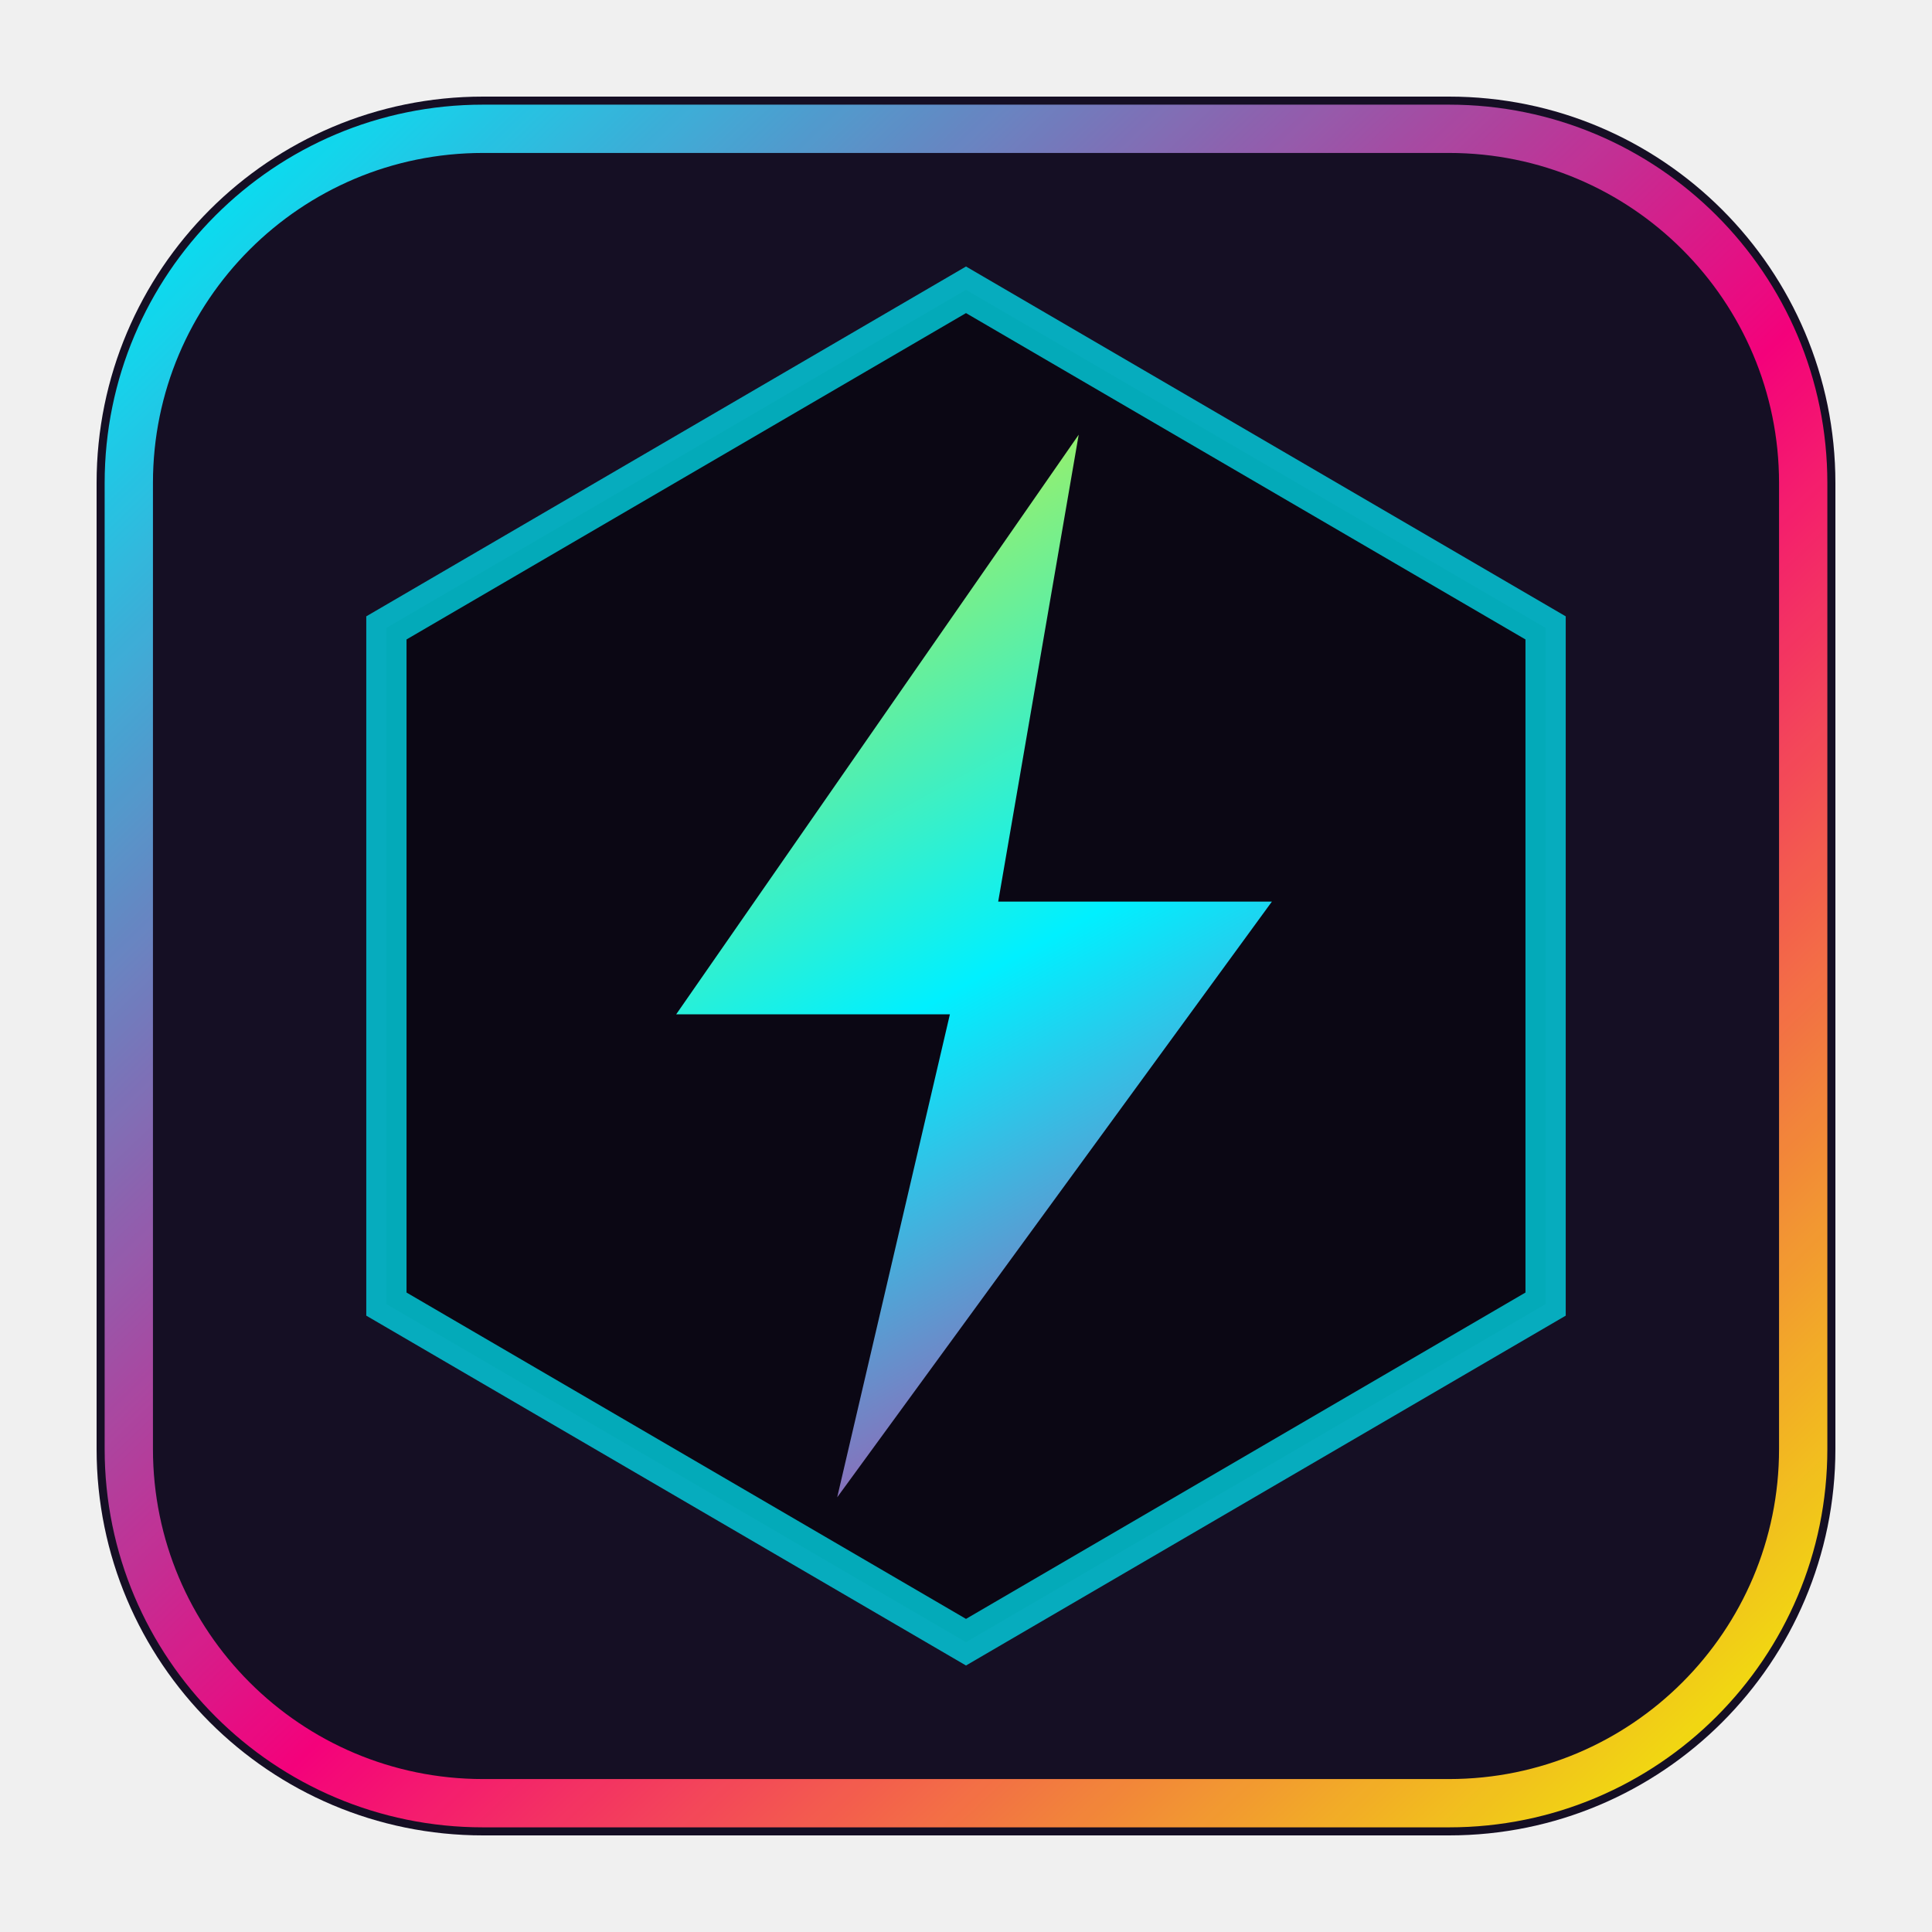
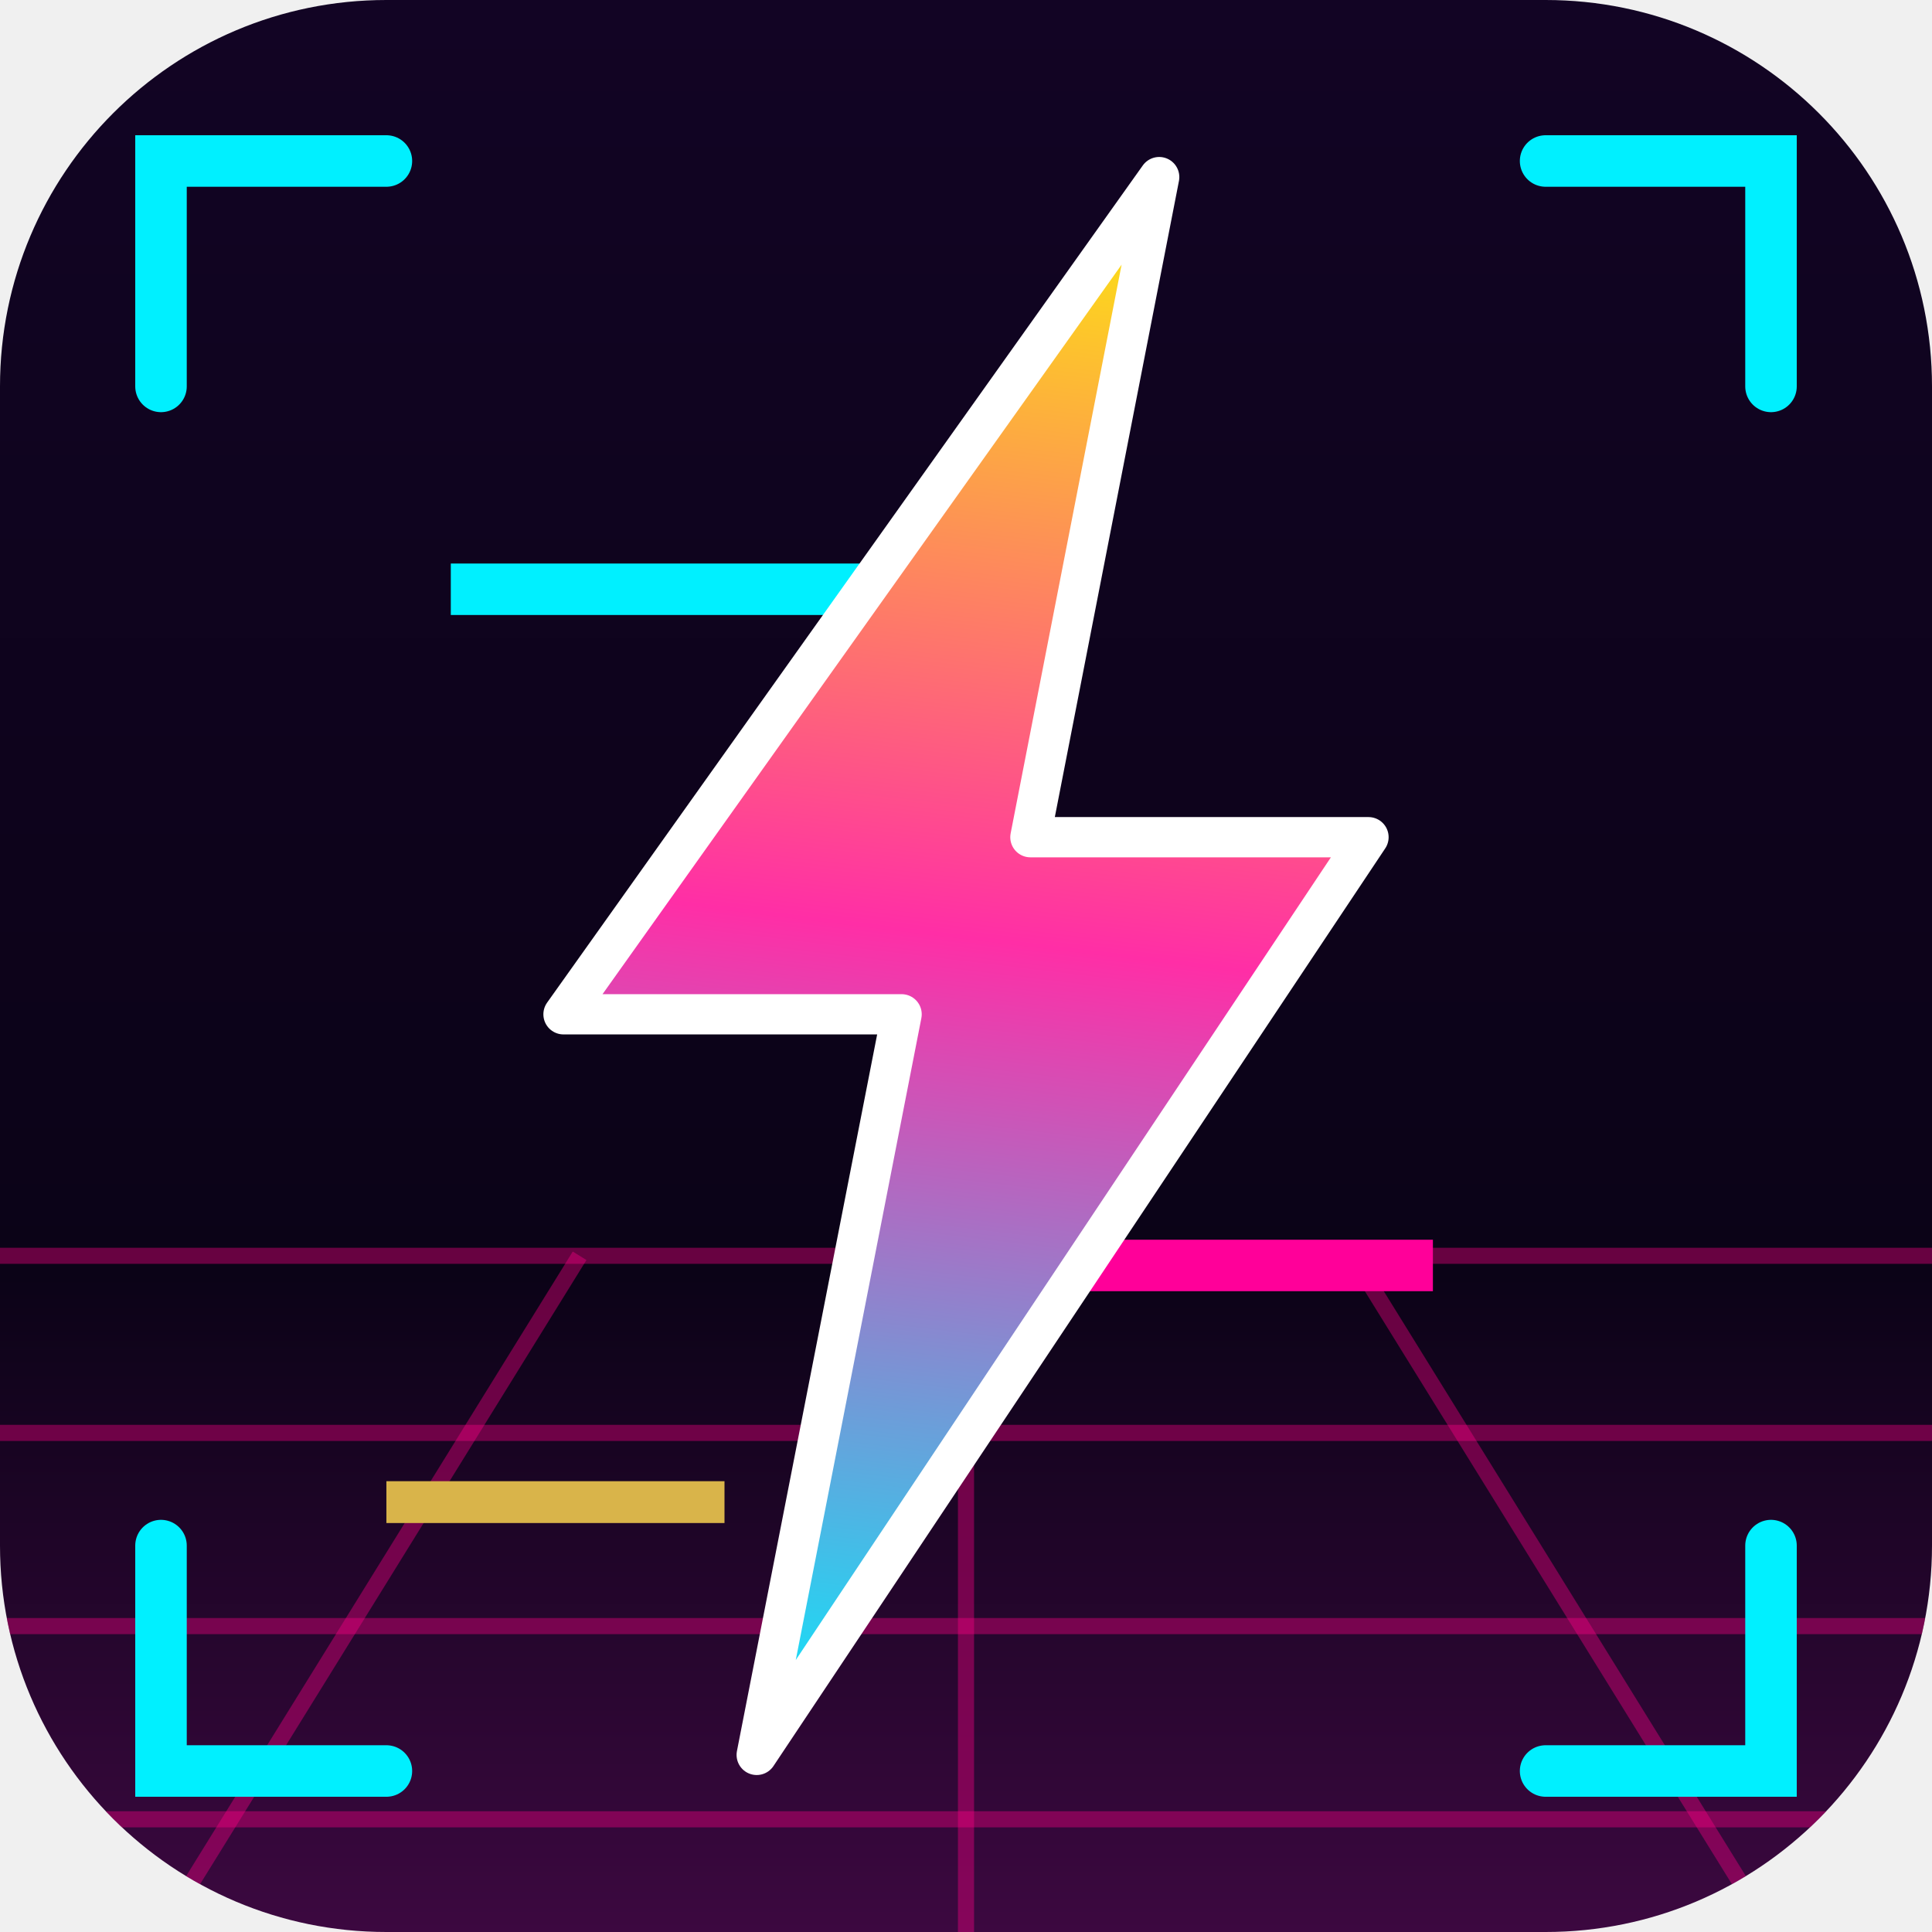
<svg xmlns="http://www.w3.org/2000/svg" width="512" height="512" viewBox="0 0 120 120" fill="none">
  <defs>
-     <linearGradient id="geekHexGrad" x1="12" y1="10" x2="108" y2="110" gradientUnits="userSpaceOnUse">
-       <stop offset="0%" stop-color="#00f0ff" />
-       <stop offset="55%" stop-color="#ff007f" />
-       <stop offset="100%" stop-color="#fcee0a" />
+     <linearGradient id="geekBgGrad" x1="60" y1="0" x2="60" y2="120" gradientUnits="userSpaceOnUse">
+       <stop offset="0%" stop-color="#120424" />
+       <stop offset="66%" stop-color="#0b0317" />
+       <stop offset="100%" stop-color="#3c0840" />
    </linearGradient>
-     <linearGradient id="geekBoltGrad" x1="40" y1="20" x2="84" y2="100" gradientUnits="userSpaceOnUse">
+     <linearGradient id="geekBoltGrad" x1="64" y1="10" x2="52" y2="110" gradientUnits="userSpaceOnUse">
      <stop offset="0%" stop-color="#fcee0a" />
-       <stop offset="50%" stop-color="#00f0ff" />
-       <stop offset="100%" stop-color="#ff007f" />
+       <stop offset="48%" stop-color="#ff2ea6" />
+       <stop offset="100%" stop-color="#00f0ff" />
    </linearGradient>
+     <clipPath id="geekFrame">
+       <rect width="120" height="120" rx="24" />
+     </clipPath>
  </defs>
-   <rect x="6" y="6" width="108" height="108" rx="24" fill="#150f24" />
-   <rect x="8" y="8" width="104" height="104" rx="22" stroke="url(#geekHexGrad)" stroke-width="3" opacity="0.95" />
-   <path d="M60 18L96 39V81L60 102L24 81V39L60 18Z" fill="#0b0714" stroke="#00f0ff" stroke-width="2.5" stroke-opacity="0.7" />
-   <path d="M67 27L42 63H59L52 93L79 56H62L67 27Z" fill="url(#geekBoltGrad)" />
+   <g clip-path="url(#geekFrame)">
+     <rect width="120" height="120" fill="url(#geekBgGrad)" />
+     <path d="M0 78H120M0 89H120M0 101H120M0 113H120" stroke="#ff0088" stroke-opacity="0.38" stroke-width="1" />
+     <path d="M60 78V120M36 78L10 120M84 78L110 120" stroke="#ff0088" stroke-opacity="0.38" stroke-width="1" />
+     <path d="M10 24V10H24M96 10H110V24M10 96V110H24M96 110H110V96" stroke="#00f0ff" stroke-width="3.2" stroke-linecap="round" />
+     <rect x="28" y="35" width="32" height="3.2" fill="#00f0ff" />
+     <rect x="61" y="77" width="28" height="3.2" fill="#ff0099" />
+     <rect x="24" y="92" width="21" height="2.6" fill="#d9b44a" />
+     <path d="M72 11L35 63H56L47 109L85 52H64L72 11Z" fill="url(#geekBoltGrad)" stroke="#ffffff" stroke-width="2.5" stroke-linejoin="round" />
+   </g>
</svg>
